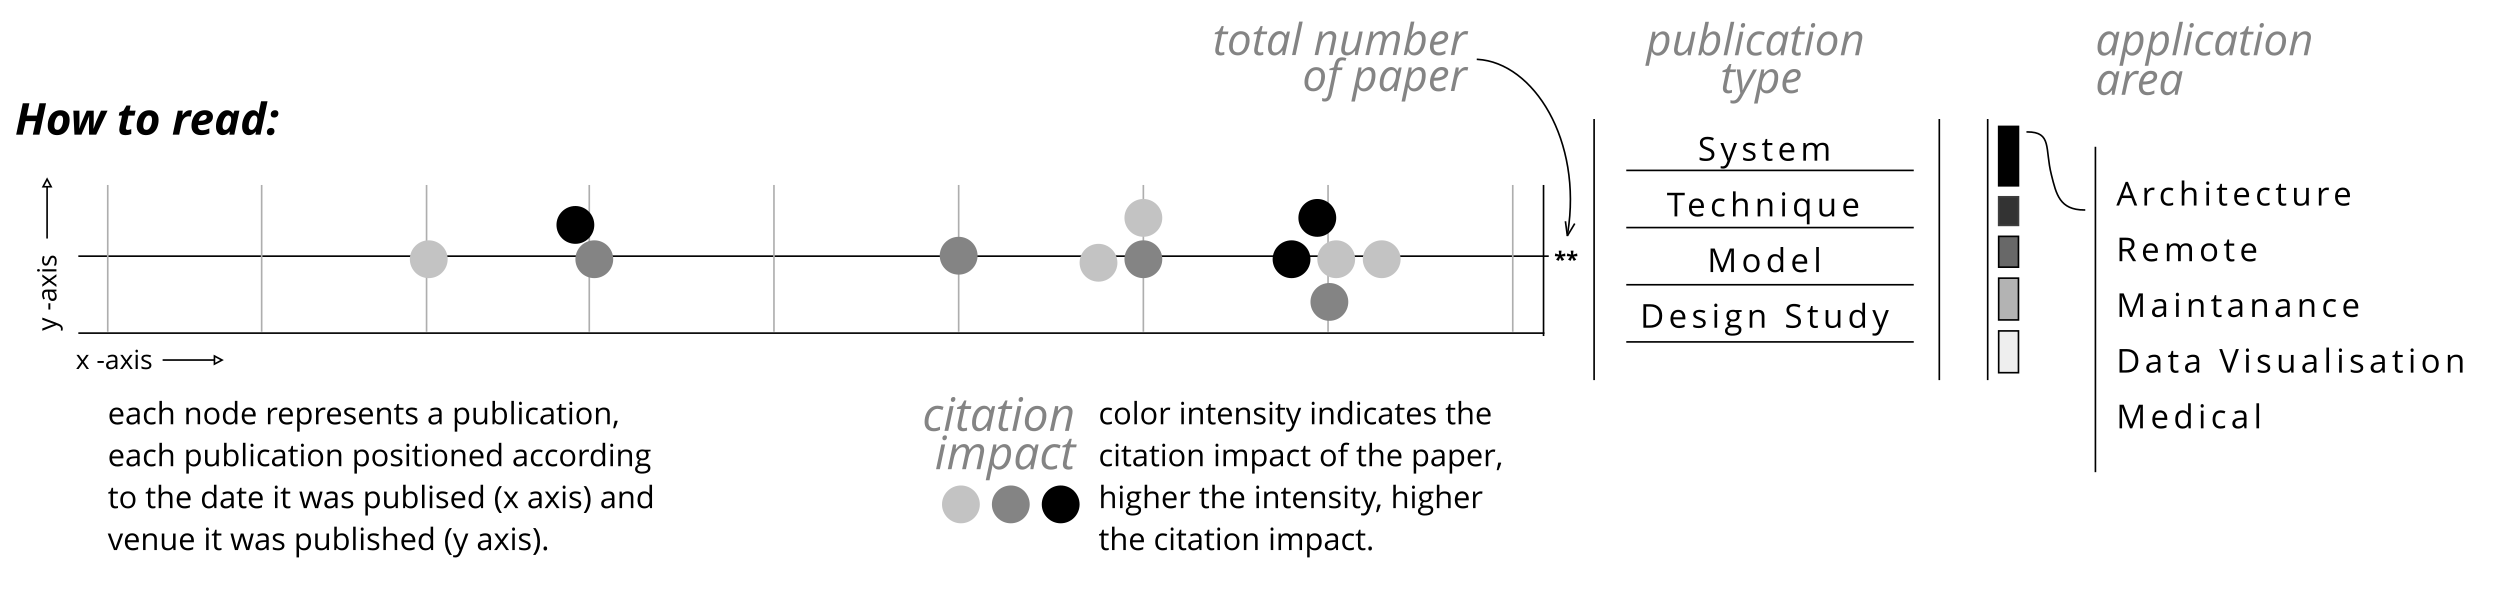
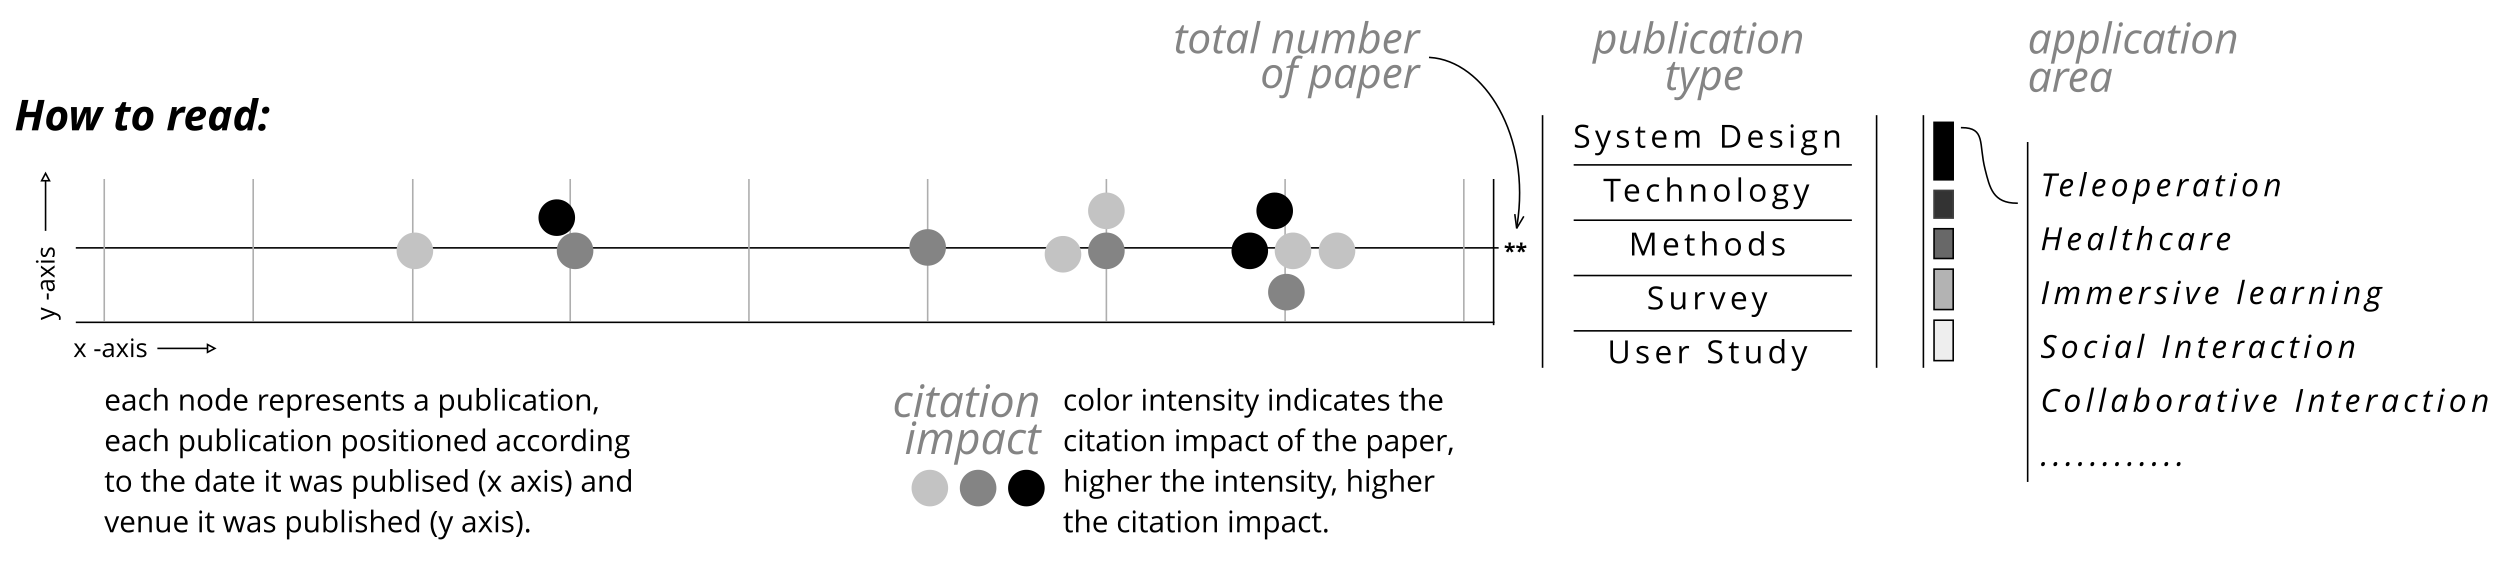
- <svg xmlns="http://www.w3.org/2000/svg" style="isolation:isolate" viewBox="0 0 1137 279" width="1137pt" height="279pt">
+ <svg xmlns="http://www.w3.org/2000/svg" style="isolation:isolate" viewBox="0 0 1175 268" width="1175pt" height="268pt">
  <defs>
-     <clipPath id="_clipPath_Gqc6kCsxbUu6JgzqaIZEfXpSUuwNcO0o">
-       <rect width="1137" height="279" />
+     <clipPath id="_clipPath_p19jUz2SF0qTxY2rGwbvy22xzLGv3lM6">
+       <rect width="1175" height="268" />
    </clipPath>
  </defs>
-   <g clip-path="url(#_clipPath_Gqc6kCsxbUu6JgzqaIZEfXpSUuwNcO0o)">
+   <g clip-path="url(#_clipPath_p19jUz2SF0qTxY2rGwbvy22xzLGv3lM6)">
    <line x1="36" y1="116.5" x2="704" y2="116.5" vector-effect="non-scaling-stroke" stroke-width="1" stroke="rgb(0,0,0)" stroke-linejoin="miter" stroke-linecap="square" stroke-miterlimit="3" />
    <line x1="725" y1="54.5" x2="725" y2="172.5" vector-effect="non-scaling-stroke" stroke-width="1" stroke="rgb(0,0,0)" stroke-linejoin="miter" stroke-linecap="square" stroke-miterlimit="3" />
    <line x1="882" y1="54.5" x2="882" y2="172.5" vector-effect="non-scaling-stroke" stroke-width="1" stroke="rgb(0,0,0)" stroke-linejoin="miter" stroke-linecap="square" stroke-miterlimit="3" />
-     <line x1="953" y1="67.125" x2="953" y2="214.375" vector-effect="non-scaling-stroke" stroke-width="1" stroke="rgb(0,0,0)" stroke-linejoin="miter" stroke-linecap="square" stroke-miterlimit="3" />
+     <line x1="953" y1="67.125" x2="953" y2="226.136" vector-effect="non-scaling-stroke" stroke-width="1" stroke="rgb(0,0,0)" stroke-linejoin="miter" stroke-linecap="square" stroke-miterlimit="3" />
    <line x1="740" y1="77.5" x2="870" y2="77.5" vector-effect="non-scaling-stroke" stroke-width="1" stroke="rgb(0,0,0)" stroke-linejoin="miter" stroke-linecap="square" stroke-miterlimit="3" />
    <line x1="740" y1="103.5" x2="870" y2="103.5" vector-effect="non-scaling-stroke" stroke-width="1" stroke="rgb(0,0,0)" stroke-linejoin="miter" stroke-linecap="square" stroke-miterlimit="3" />
    <line x1="36" y1="151.5" x2="702" y2="151.5" vector-effect="non-scaling-stroke" stroke-width="1" stroke="rgb(0,0,0)" stroke-linejoin="miter" stroke-linecap="square" stroke-miterlimit="3" />
    <line x1="740" y1="129.5" x2="870" y2="129.5" vector-effect="non-scaling-stroke" stroke-width="1" stroke="rgb(0,0,0)" stroke-linejoin="miter" stroke-linecap="square" stroke-miterlimit="3" />
    <line x1="740" y1="155.5" x2="870" y2="155.5" vector-effect="non-scaling-stroke" stroke-width="1" stroke="rgb(0,0,0)" stroke-linejoin="miter" stroke-linecap="square" stroke-miterlimit="3" />
    <line x1="904" y1="54.5" x2="904" y2="172.5" vector-effect="non-scaling-stroke" stroke-width="1" stroke="rgb(0,0,0)" stroke-linejoin="miter" stroke-linecap="square" stroke-miterlimit="3" />
    <rect x="909" y="57.5" width="9" height="27" transform="matrix(1,0,0,1,0,0)" fill="rgb(0,0,0)" vector-effect="non-scaling-stroke" stroke-width="1" stroke="rgb(0,0,0)" stroke-linejoin="miter" stroke-linecap="square" stroke-miterlimit="2" />
    <rect x="909" y="89.5" width="9" height="13" transform="matrix(1,0,0,1,0,0)" fill="rgb(51,51,51)" vector-effect="non-scaling-stroke" stroke-width="1" stroke="rgb(62,62,62)" stroke-linejoin="miter" stroke-linecap="square" stroke-miterlimit="2" />
    <rect x="909" y="107.5" width="9" height="14" transform="matrix(1,0,0,1,0,0)" fill="rgb(104,104,104)" vector-effect="non-scaling-stroke" stroke-width="1" stroke="rgb(0,0,0)" stroke-linejoin="miter" stroke-linecap="square" stroke-miterlimit="2" />
    <rect x="909" y="126.5" width="9" height="19" transform="matrix(1,0,0,1,0,0)" fill="rgb(179,179,179)" vector-effect="non-scaling-stroke" stroke-width="1" stroke="rgb(0,0,0)" stroke-linejoin="miter" stroke-linecap="square" stroke-miterlimit="2" />
    <rect x="909" y="150.5" width="9" height="19" transform="matrix(1,0,0,1,0,0)" fill="rgb(238,238,238)" vector-effect="non-scaling-stroke" stroke-width="1" stroke="rgb(0,0,0)" stroke-linejoin="miter" stroke-linecap="square" stroke-miterlimit="2" />
    <path d=" M 922 60 C 933.333 60 929.968 67.612 932.974 79.5 C 935.211 88.348 936.667 95.5 948 95.5" fill="none" vector-effect="non-scaling-stroke" stroke-width="1" stroke="rgb(0,0,0)" stroke-linejoin="miter" stroke-linecap="square" stroke-miterlimit="3" />
-     <g clip-path="url(#_clipPath_rhtljRNuD1uCpAeKuxxKsTU5zoLmqc7s)">
+     <g clip-path="url(#_clipPath_XoSAcTKCvS3mmNNnnwedguoqiZWKo4KY)">
      <text transform="matrix(1,0,0,1,6.833,61.252)" style="font-family:'Open Sans';font-weight:700;font-size:20px;font-style:italic;fill:#000000;stroke:none;">How to read:</text>
    </g>
    <defs>
-       <clipPath id="_clipPath_rhtljRNuD1uCpAeKuxxKsTU5zoLmqc7s">
+       <clipPath id="_clipPath_XoSAcTKCvS3mmNNnnwedguoqiZWKo4KY">
        <rect x="0" y="0" width="131" height="31.125" transform="matrix(1,0,0,1,6.833,39.875)" />
      </clipPath>
    </defs>
-     <g clip-path="url(#_clipPath_ono2fAWcQhbz0SQnNFUXCGxO1oPQADMn)">
+     <g clip-path="url(#_clipPath_5uVULHl4I9qStv9l77N4lzbeIUSj0aIS)">
      <text transform="matrix(1,0,0,1,748.695,25.127)" style="font-family:'Open Sans';font-weight:400;font-size:20px;font-style:italic;fill:#848484;stroke:none;">publication </text>
      <text transform="matrix(1,0,0,1,782.436,42.286)" style="font-family:'Open Sans';font-weight:400;font-size:20px;font-style:italic;fill:#848484;stroke:none;">type</text>
    </g>
    <defs>
-       <clipPath id="_clipPath_ono2fAWcQhbz0SQnNFUXCGxO1oPQADMn">
+       <clipPath id="_clipPath_5uVULHl4I9qStv9l77N4lzbeIUSj0aIS">
        <rect x="0" y="0" width="157" height="46.25" transform="matrix(1,0,0,1,723.5,3.75)" />
      </clipPath>
    </defs>
-     <g clip-path="url(#_clipPath_NnD6h8FwoH8DSp2gqG4nJ8TYr4YMMw5v)">
+     <g clip-path="url(#_clipPath_OWLwXFcT8Ooy7aUftywcpsog86oXZT4N)">
+       <text transform="matrix(1,0,0,1,739.384,69.41)" style="font-family:'Open Sans';font-weight:400;font-size:15px;font-style:normal;font-variant-ligatures:none;letter-spacing:2;fill:#000000;stroke:none;">System Design</text>
+       <text transform="matrix(1,0,0,1,753.521,94.739)" style="font-family:'Open Sans';font-weight:400;font-size:15px;font-style:normal;font-variant-ligatures:none;letter-spacing:2;fill:#000000;stroke:none;">Technology</text>
+       <text transform="matrix(1,0,0,1,765.566,120.069)" style="font-family:'Open Sans';font-weight:400;font-size:15px;font-style:normal;font-variant-ligatures:none;letter-spacing:2;fill:#000000;stroke:none;">Methods</text>
+       <text transform="matrix(1,0,0,1,773.975,145.399)" style="font-family:'Open Sans';font-weight:400;font-size:15px;font-style:normal;font-variant-ligatures:none;letter-spacing:2;fill:#000000;stroke:none;">Survey</text>
+       <text transform="matrix(1,0,0,1,755.502,170.729)" style="font-family:'Open Sans';font-weight:400;font-size:15px;font-style:normal;font-variant-ligatures:none;letter-spacing:2;fill:#000000;stroke:none;">User Study</text>
+     </g>
+     <defs>
+       <clipPath id="_clipPath_OWLwXFcT8Ooy7aUftywcpsog86oXZT4N">
+         <rect x="0" y="0" width="157" height="122.5" transform="matrix(1,0,0,1,725,53)" />
+       </clipPath>
+     </defs>
+     <g clip-path="url(#_clipPath_qfNPvYH02s1RPjltxn45IRKYVGZUf8NU)">
      <text transform="matrix(1,0,0,1,419.499,195.946)" style="font-family:'Open Sans';font-weight:400;font-size:21px;font-style:italic;fill:#848484;stroke:none;">citation</text>
      <text transform="matrix(1,0,0,1,425.108,213.391)" style="font-family:'Open Sans';font-weight:400;font-size:21px;font-style:italic;fill:#848484;stroke:none;">impact</text>
    </g>
    <defs>
-       <clipPath id="_clipPath_NnD6h8FwoH8DSp2gqG4nJ8TYr4YMMw5v">
+       <clipPath id="_clipPath_qfNPvYH02s1RPjltxn45IRKYVGZUf8NU">
        <rect x="0" y="0" width="99" height="47.296" transform="matrix(1,0,0,1,392,173.5)" />
      </clipPath>
    </defs>
-     <g clip-path="url(#_clipPath_pECKj855jBNThJtc6OvL1MN3Ndl9sWur)">
+     <g clip-path="url(#_clipPath_3P9x82BBUCFm5Fbq3LKoWkDTnRh2baPi)">
      <text transform="matrix(1,0,0,1,953,25.127)" style="font-family:'Open Sans';font-weight:400;font-size:20px;font-style:italic;fill:#848484;stroke:none;">application</text>
      <text transform="matrix(1,0,0,1,953,43.103)" style="font-family:'Open Sans';font-weight:400;font-size:20px;font-style:italic;fill:#848484;stroke:none;">area</text>
    </g>
    <defs>
-       <clipPath id="_clipPath_pECKj855jBNThJtc6OvL1MN3Ndl9sWur">
+       <clipPath id="_clipPath_3P9x82BBUCFm5Fbq3LKoWkDTnRh2baPi">
        <rect x="0" y="0" width="157" height="44" transform="matrix(1,0,0,1,953,3.75)" />
      </clipPath>
    </defs>
-     <g clip-path="url(#_clipPath_xTdVeqkp6FONRTJVlL4ezM4lPrsR4RKz)">
-       <text transform="matrix(1,0,0,1,772.195,73.074)" style="font-family:'Open Sans';font-weight:400;font-size:15px;font-style:normal;font-variant-ligatures:none;letter-spacing:2;fill:#000000;stroke:none;">System</text>
-       <text transform="matrix(1,0,0,1,758.062,98.404)" style="font-family:'Open Sans';font-weight:400;font-size:15px;font-style:normal;font-variant-ligatures:none;letter-spacing:2;fill:#000000;stroke:none;">Technique</text>
-       <text transform="matrix(1,0,0,1,776.498,123.734)" style="font-family:'Open Sans';font-weight:400;font-size:15px;font-style:normal;font-variant-ligatures:none;letter-spacing:2;fill:#000000;stroke:none;">Model</text>
-       <text transform="matrix(1,0,0,1,745.947,149.064)" style="font-family:'Open Sans';font-weight:400;font-size:15px;font-style:normal;font-variant-ligatures:none;letter-spacing:2;fill:#000000;stroke:none;">Design Study</text>
+     <g clip-path="url(#_clipPath_lCYQgVLUHfjVCHR0YRYhRyhRU75NS0RU)">
+       <text transform="matrix(1,0,0,1,959,92.245)" style="font-family:'Open Sans';font-weight:400;font-size:15px;font-style:italic;font-variant-ligatures:none;letter-spacing:2;fill:#000000;stroke:none;">Teleoperation</text>
+       <text transform="matrix(1,0,0,1,959,117.574)" style="font-family:'Open Sans';font-weight:400;font-size:15px;font-style:italic;font-variant-ligatures:none;letter-spacing:2;fill:#000000;stroke:none;">Healthcare</text>
+       <text transform="matrix(1,0,0,1,959,142.904)" style="font-family:'Open Sans';font-weight:400;font-size:15px;font-style:italic;font-variant-ligatures:none;letter-spacing:2;fill:#000000;stroke:none;">Immersive learning</text>
+       <text transform="matrix(1,0,0,1,959,168.234)" style="font-family:'Open Sans';font-weight:400;font-size:15px;font-style:italic;font-variant-ligatures:none;letter-spacing:2;fill:#000000;stroke:none;">Social Interaction</text>
+       <text transform="matrix(1,0,0,1,959,193.564)" style="font-family:'Open Sans';font-weight:400;font-size:15px;font-style:italic;font-variant-ligatures:none;letter-spacing:2;fill:#000000;stroke:none;">Collaborative Interaction</text>
+       <text transform="matrix(1,0,0,1,959,218.894)" style="font-family:'Open Sans';font-weight:400;font-size:15px;font-style:italic;font-variant-ligatures:none;letter-spacing:2;fill:#000000;stroke:none;">............</text>
    </g>
    <defs>
-       <clipPath id="_clipPath_xTdVeqkp6FONRTJVlL4ezM4lPrsR4RKz">
-         <rect x="0" y="0" width="157" height="122.5" transform="matrix(1,0,0,1,725,44)" />
-       </clipPath>
-     </defs>
-     <g clip-path="url(#_clipPath_sqbawDR3vrJeq4kZEDQJPkhmpKHofhu7)">
-       <text transform="matrix(1,0,0,1,962.5,93.472)" style="font-family:'Open Sans';font-weight:400;font-size:15px;font-style:normal;font-variant-ligatures:none;letter-spacing:2;fill:#000000;stroke:none;">Architecture</text>
-       <text transform="matrix(1,0,0,1,962.5,118.802)" style="font-family:'Open Sans';font-weight:400;font-size:15px;font-style:normal;font-variant-ligatures:none;letter-spacing:2;fill:#000000;stroke:none;">Remote </text>
-       <text transform="matrix(1,0,0,1,962.5,144.132)" style="font-family:'Open Sans';font-weight:400;font-size:15px;font-style:normal;font-variant-ligatures:none;letter-spacing:2;fill:#000000;stroke:none;">Maintanance</text>
-       <text transform="matrix(1,0,0,1,962.5,169.461)" style="font-family:'Open Sans';font-weight:400;font-size:15px;font-style:normal;font-variant-ligatures:none;letter-spacing:2;fill:#000000;stroke:none;">Data Visualisation</text>
-       <text transform="matrix(1,0,0,1,962.5,194.791)" style="font-family:'Open Sans';font-weight:400;font-size:15px;font-style:normal;font-variant-ligatures:none;letter-spacing:2;fill:#000000;stroke:none;">Medical</text>
-     </g>
-     <defs>
-       <clipPath id="_clipPath_sqbawDR3vrJeq4kZEDQJPkhmpKHofhu7">
-         <rect x="0" y="0" width="171.5" height="142.375" transform="matrix(1,0,0,1,962.5,67.125)" />
+       <clipPath id="_clipPath_lCYQgVLUHfjVCHR0YRYhRyhRU75NS0RU">
+         <rect x="0" y="0" width="236.5" height="166.5" transform="matrix(1,0,0,1,959,66.5)" />
      </clipPath>
    </defs>
    <line x1="49" y1="84.5" x2="49" y2="150.5" vector-effect="non-scaling-stroke" stroke-width="1" stroke="rgb(174,174,174)" stroke-linejoin="miter" stroke-linecap="square" stroke-miterlimit="3" />
    <line x1="119" y1="84.5" x2="119" y2="150.5" vector-effect="non-scaling-stroke" stroke-width="1" stroke="rgb(174,174,174)" stroke-linejoin="miter" stroke-linecap="square" stroke-miterlimit="3" />
    <line x1="194" y1="84.5" x2="194" y2="150.5" vector-effect="non-scaling-stroke" stroke-width="1" stroke="rgb(174,174,174)" stroke-linejoin="miter" stroke-linecap="square" stroke-miterlimit="3" />
    <line x1="268" y1="84.5" x2="268" y2="150.5" vector-effect="non-scaling-stroke" stroke-width="1" stroke="rgb(174,174,174)" stroke-linejoin="miter" stroke-linecap="square" stroke-miterlimit="3" />
    <line x1="352" y1="84.5" x2="352" y2="150.5" vector-effect="non-scaling-stroke" stroke-width="1" stroke="rgb(174,174,174)" stroke-linejoin="miter" stroke-linecap="square" stroke-miterlimit="3" />
    <line x1="436" y1="84.5" x2="436" y2="150.5" vector-effect="non-scaling-stroke" stroke-width="1" stroke="rgb(174,174,174)" stroke-linejoin="miter" stroke-linecap="square" stroke-miterlimit="3" />
    <line x1="520" y1="84.5" x2="520" y2="150.5" vector-effect="non-scaling-stroke" stroke-width="1" stroke="rgb(174,174,174)" stroke-linejoin="miter" stroke-linecap="square" stroke-miterlimit="3" />
    <line x1="604" y1="84.5" x2="604" y2="150.5" vector-effect="non-scaling-stroke" stroke-width="1" stroke="rgb(174,174,174)" stroke-linejoin="miter" stroke-linecap="square" stroke-miterlimit="3" />
    <line x1="688" y1="84.5" x2="688" y2="150.5" vector-effect="non-scaling-stroke" stroke-width="1" stroke="rgb(174,174,174)" stroke-linejoin="miter" stroke-linecap="square" stroke-miterlimit="3" />
    <circle vector-effect="non-scaling-stroke" cx="482.398" cy="229.398" r="8.602" fill="rgb(0,0,0)" />
    <circle vector-effect="non-scaling-stroke" cx="261.686" cy="102.296" r="8.602" fill="rgb(0,0,0)" />
    <circle vector-effect="non-scaling-stroke" cx="436" cy="116.301" r="8.602" fill="rgb(132,132,132)" />
    <circle vector-effect="non-scaling-stroke" cx="599.11" cy="99.097" r="8.602" fill="rgb(0,0,0)" />
    <circle vector-effect="non-scaling-stroke" cx="587.398" cy="117.898" r="8.602" fill="rgb(0,0,0)" />
    <circle vector-effect="non-scaling-stroke" cx="459.712" cy="229.398" r="8.602" fill="rgb(132,132,132)" />
    <circle vector-effect="non-scaling-stroke" cx="270.288" cy="117.898" r="8.602" fill="rgb(132,132,132)" />
    <circle vector-effect="non-scaling-stroke" cx="520" cy="117.898" r="8.602" fill="rgb(132,132,132)" />
    <circle vector-effect="non-scaling-stroke" cx="604.602" cy="137.312" r="8.602" fill="rgb(132,132,132)" />
    <circle vector-effect="non-scaling-stroke" cx="437.026" cy="229.398" r="8.602" fill="rgb(195,195,195)" />
    <circle vector-effect="non-scaling-stroke" cx="195" cy="117.898" r="8.602" fill="rgb(195,195,195)" />
    <circle vector-effect="non-scaling-stroke" cx="520" cy="99.097" r="8.602" fill="rgb(195,195,195)" />
    <circle vector-effect="non-scaling-stroke" cx="499.602" cy="119.5" r="8.602" fill="rgb(195,195,195)" />
    <circle vector-effect="non-scaling-stroke" cx="607.712" cy="117.898" r="8.602" fill="rgb(195,195,195)" />
    <circle vector-effect="non-scaling-stroke" cx="628.398" cy="117.898" r="8.602" fill="rgb(195,195,195)" />
-     <g clip-path="url(#_clipPath_IZugNKWIoQ7GK8REJVoi5od01uDFYVbL)">
+     <g clip-path="url(#_clipPath_d0M69nlHomFU1kzJOnnLYmxIKxRNFHkR)">
      <text transform="matrix(1,0,0,1,499.602,192.964)" style="font-family:'Open Sans';font-weight:400;font-size:14px;font-style:normal;fill:#000000;stroke:none;">color intensity indicates the </text>
      <text transform="matrix(1,0,0,1,499.602,212.029)" style="font-family:'Open Sans';font-weight:400;font-size:14px;font-style:normal;fill:#000000;stroke:none;">citation impact of the paper, </text>
      <text transform="matrix(1,0,0,1,499.602,231.095)" style="font-family:'Open Sans';font-weight:400;font-size:14px;font-style:normal;fill:#000000;stroke:none;">higher the  intensity, higher </text>
      <text transform="matrix(1,0,0,1,499.602,250.16)" style="font-family:'Open Sans';font-weight:400;font-size:14px;font-style:normal;fill:#000000;stroke:none;">the citation impact.</text>
    </g>
    <defs>
-       <clipPath id="_clipPath_IZugNKWIoQ7GK8REJVoi5od01uDFYVbL">
+       <clipPath id="_clipPath_d0M69nlHomFU1kzJOnnLYmxIKxRNFHkR">
        <rect x="0" y="0" width="205.677" height="83" transform="matrix(1,0,0,1,499.602,178)" />
      </clipPath>
    </defs>
    <path d=" M 21.417 108.5 L 21.417 84.93 L 21.417 84.93 L 21.417 108.5 Z  M 19.583 84.93 L 20.5 83.196 L 21.417 81.462 L 22.333 83.196 L 23.25 84.93 L 21.417 84.93 L 21.417 84.93 L 19.583 84.93 Z " fill-rule="evenodd" fill="none" vector-effect="non-scaling-stroke" stroke-width="1" stroke="rgb(0,0,0)" stroke-linejoin="miter" stroke-linecap="square" stroke-miterlimit="3" />
-     <g clip-path="url(#_clipPath_Hc7DDJufoWCGoVG7PqtGxqLhbFdtB6cQ)">
+     <g clip-path="url(#_clipPath_ZWF3tXOY4xYXkLb5uXe3oBDsY3IgrxL9)">
      <text transform="matrix(1,0,0,1,551.553,25.033)" style="font-family:'Open Sans';font-weight:400;font-size:20px;font-style:italic;fill:#848484;stroke:none;">total number</text>
      <text transform="matrix(1,0,0,1,592.325,41.375)" style="font-family:'Open Sans';font-weight:400;font-size:20px;font-style:italic;fill:#848484;stroke:none;">of paper</text>
    </g>
    <defs>
-       <clipPath id="_clipPath_Hc7DDJufoWCGoVG7PqtGxqLhbFdtB6cQ">
+       <clipPath id="_clipPath_ZWF3tXOY4xYXkLb5uXe3oBDsY3IgrxL9">
        <rect x="0" y="0" width="205.677" height="58.437" transform="matrix(1,0,0,1,463.491,3.656)" />
      </clipPath>
    </defs>
    <path d=" M 73.962 163.75 L 97.532 163.75 L 97.532 163.75 L 73.962 163.75 Z  M 97.532 161.917 L 99.266 162.833 L 101 163.75 L 99.266 164.667 L 97.532 165.583 L 97.532 163.75 L 97.532 163.75 L 97.532 161.917 Z " fill-rule="evenodd" fill="none" vector-effect="non-scaling-stroke" stroke-width="1" stroke="rgb(0,0,0)" stroke-linejoin="miter" stroke-linecap="square" stroke-miterlimit="3" />
-     <g clip-path="url(#_clipPath_jHrPQ5UodosPgMuRE0OLrGVFSzQQVaMk)">
+     <g clip-path="url(#_clipPath_z6OjfajnDRDpGUQ3rK64to5QlerzUW6e)">
      <text transform="matrix(1,0,0,1,49,192.964)" style="font-family:'Open Sans';font-weight:400;font-size:14px;font-style:normal;fill:#000000;stroke:none;">each node represents a publication, </text>
      <text transform="matrix(1,0,0,1,49,212.029)" style="font-family:'Open Sans';font-weight:400;font-size:14px;font-style:normal;fill:#000000;stroke:none;">each publication positioned according </text>
      <text transform="matrix(1,0,0,1,49,231.095)" style="font-family:'Open Sans';font-weight:400;font-size:14px;font-style:normal;fill:#000000;stroke:none;">to the date it was publised (x axis) and </text>
      <text transform="matrix(1,0,0,1,49,250.16)" style="font-family:'Open Sans';font-weight:400;font-size:14px;font-style:normal;fill:#000000;stroke:none;">venue it was published (y axis).</text>
    </g>
    <defs>
-       <clipPath id="_clipPath_jHrPQ5UodosPgMuRE0OLrGVFSzQQVaMk">
-         <rect x="0" y="0" width="262" height="198" transform="matrix(1,0,0,1,49,178)" />
+       <clipPath id="_clipPath_z6OjfajnDRDpGUQ3rK64to5QlerzUW6e">
+         <rect x="0" y="0" width="262" height="83" transform="matrix(1,0,0,1,49,178)" />
      </clipPath>
    </defs>
-     <g clip-path="url(#_clipPath_2uuaDsVPURCe6aeZp3qd9WQXUjp015PM)">
+     <g clip-path="url(#_clipPath_cZ0kSznQFejwhx3IOISsoYkKCiW2i5QE)">
      <text transform="matrix(0,-1,1,0,25.66,150.451)" style="font-family:'Open Sans';font-weight:400;font-size:12px;font-style:normal;fill:#000000;stroke:none;">y -axis</text>
    </g>
    <defs>
-       <clipPath id="_clipPath_2uuaDsVPURCe6aeZp3qd9WQXUjp015PM">
+       <clipPath id="_clipPath_cZ0kSznQFejwhx3IOISsoYkKCiW2i5QE">
        <rect x="0" y="0" width="37.951" height="17.167" transform="matrix(0,-1,1,0,12.833,150.451)" />
      </clipPath>
    </defs>
-     <g clip-path="url(#_clipPath_AdL5KN8NJHFCHPYcIq09DWuq51a4G7rw)">
+     <g clip-path="url(#_clipPath_XaB3pzcRmICPNjlTL7HH4pNMhq5sbfrJ)">
      <text transform="matrix(1,0,0,1,34.428,167.826)" style="font-family:'Open Sans';font-weight:400;font-size:12px;font-style:normal;fill:#000000;stroke:none;">x -axis</text>
    </g>
    <defs>
-       <clipPath id="_clipPath_AdL5KN8NJHFCHPYcIq09DWuq51a4G7rw">
+       <clipPath id="_clipPath_XaB3pzcRmICPNjlTL7HH4pNMhq5sbfrJ">
        <rect x="0" y="0" width="37.905" height="17.5" transform="matrix(1,0,0,1,34.428,155)" />
      </clipPath>
    </defs>
-     <g clip-path="url(#_clipPath_IAAmba9IT8QbkAXwnH0fwOD1od896Kyc)">
+     <g clip-path="url(#_clipPath_CyJukPetH2UichfaBQ8j1ZbysDGNsx4b)">
      <text transform="matrix(1,0,0,1,706.826,121.587)" style="font-family:'Open Sans';font-weight:700;font-size:10px;font-style:normal;fill:#000000;stroke:none;">**</text>
    </g>
    <defs>
-       <clipPath id="_clipPath_IAAmba9IT8QbkAXwnH0fwOD1od896Kyc">
+       <clipPath id="_clipPath_CyJukPetH2UichfaBQ8j1ZbysDGNsx4b">
        <rect x="0" y="0" width="17.45" height="13.618" transform="matrix(1,0,0,1,704.55,110.898)" />
      </clipPath>
    </defs>
    <path d=" M 672 27 C 697.5 28.5 719.75 63.875 713 106" fill="none" vector-effect="non-scaling-stroke" stroke-width="1" stroke="rgb(0,0,0)" stroke-linejoin="miter" stroke-linecap="square" stroke-miterlimit="3" />
    <line x1="712.8" y1="107" x2="712" y2="101" vector-effect="non-scaling-stroke" stroke-width="1" stroke="rgb(0,0,0)" stroke-linejoin="miter" stroke-linecap="square" stroke-miterlimit="3" />
    <line x1="713" y1="107" x2="716" y2="102" vector-effect="non-scaling-stroke" stroke-width="1" stroke="rgb(0,0,0)" stroke-linejoin="miter" stroke-linecap="square" stroke-miterlimit="3" />
    <line x1="702" y1="152.451" x2="702" y2="84.5" vector-effect="non-scaling-stroke" stroke-width="1" stroke="rgb(0,0,0)" stroke-linejoin="miter" stroke-linecap="square" stroke-miterlimit="3" />
  </g>
</svg>
